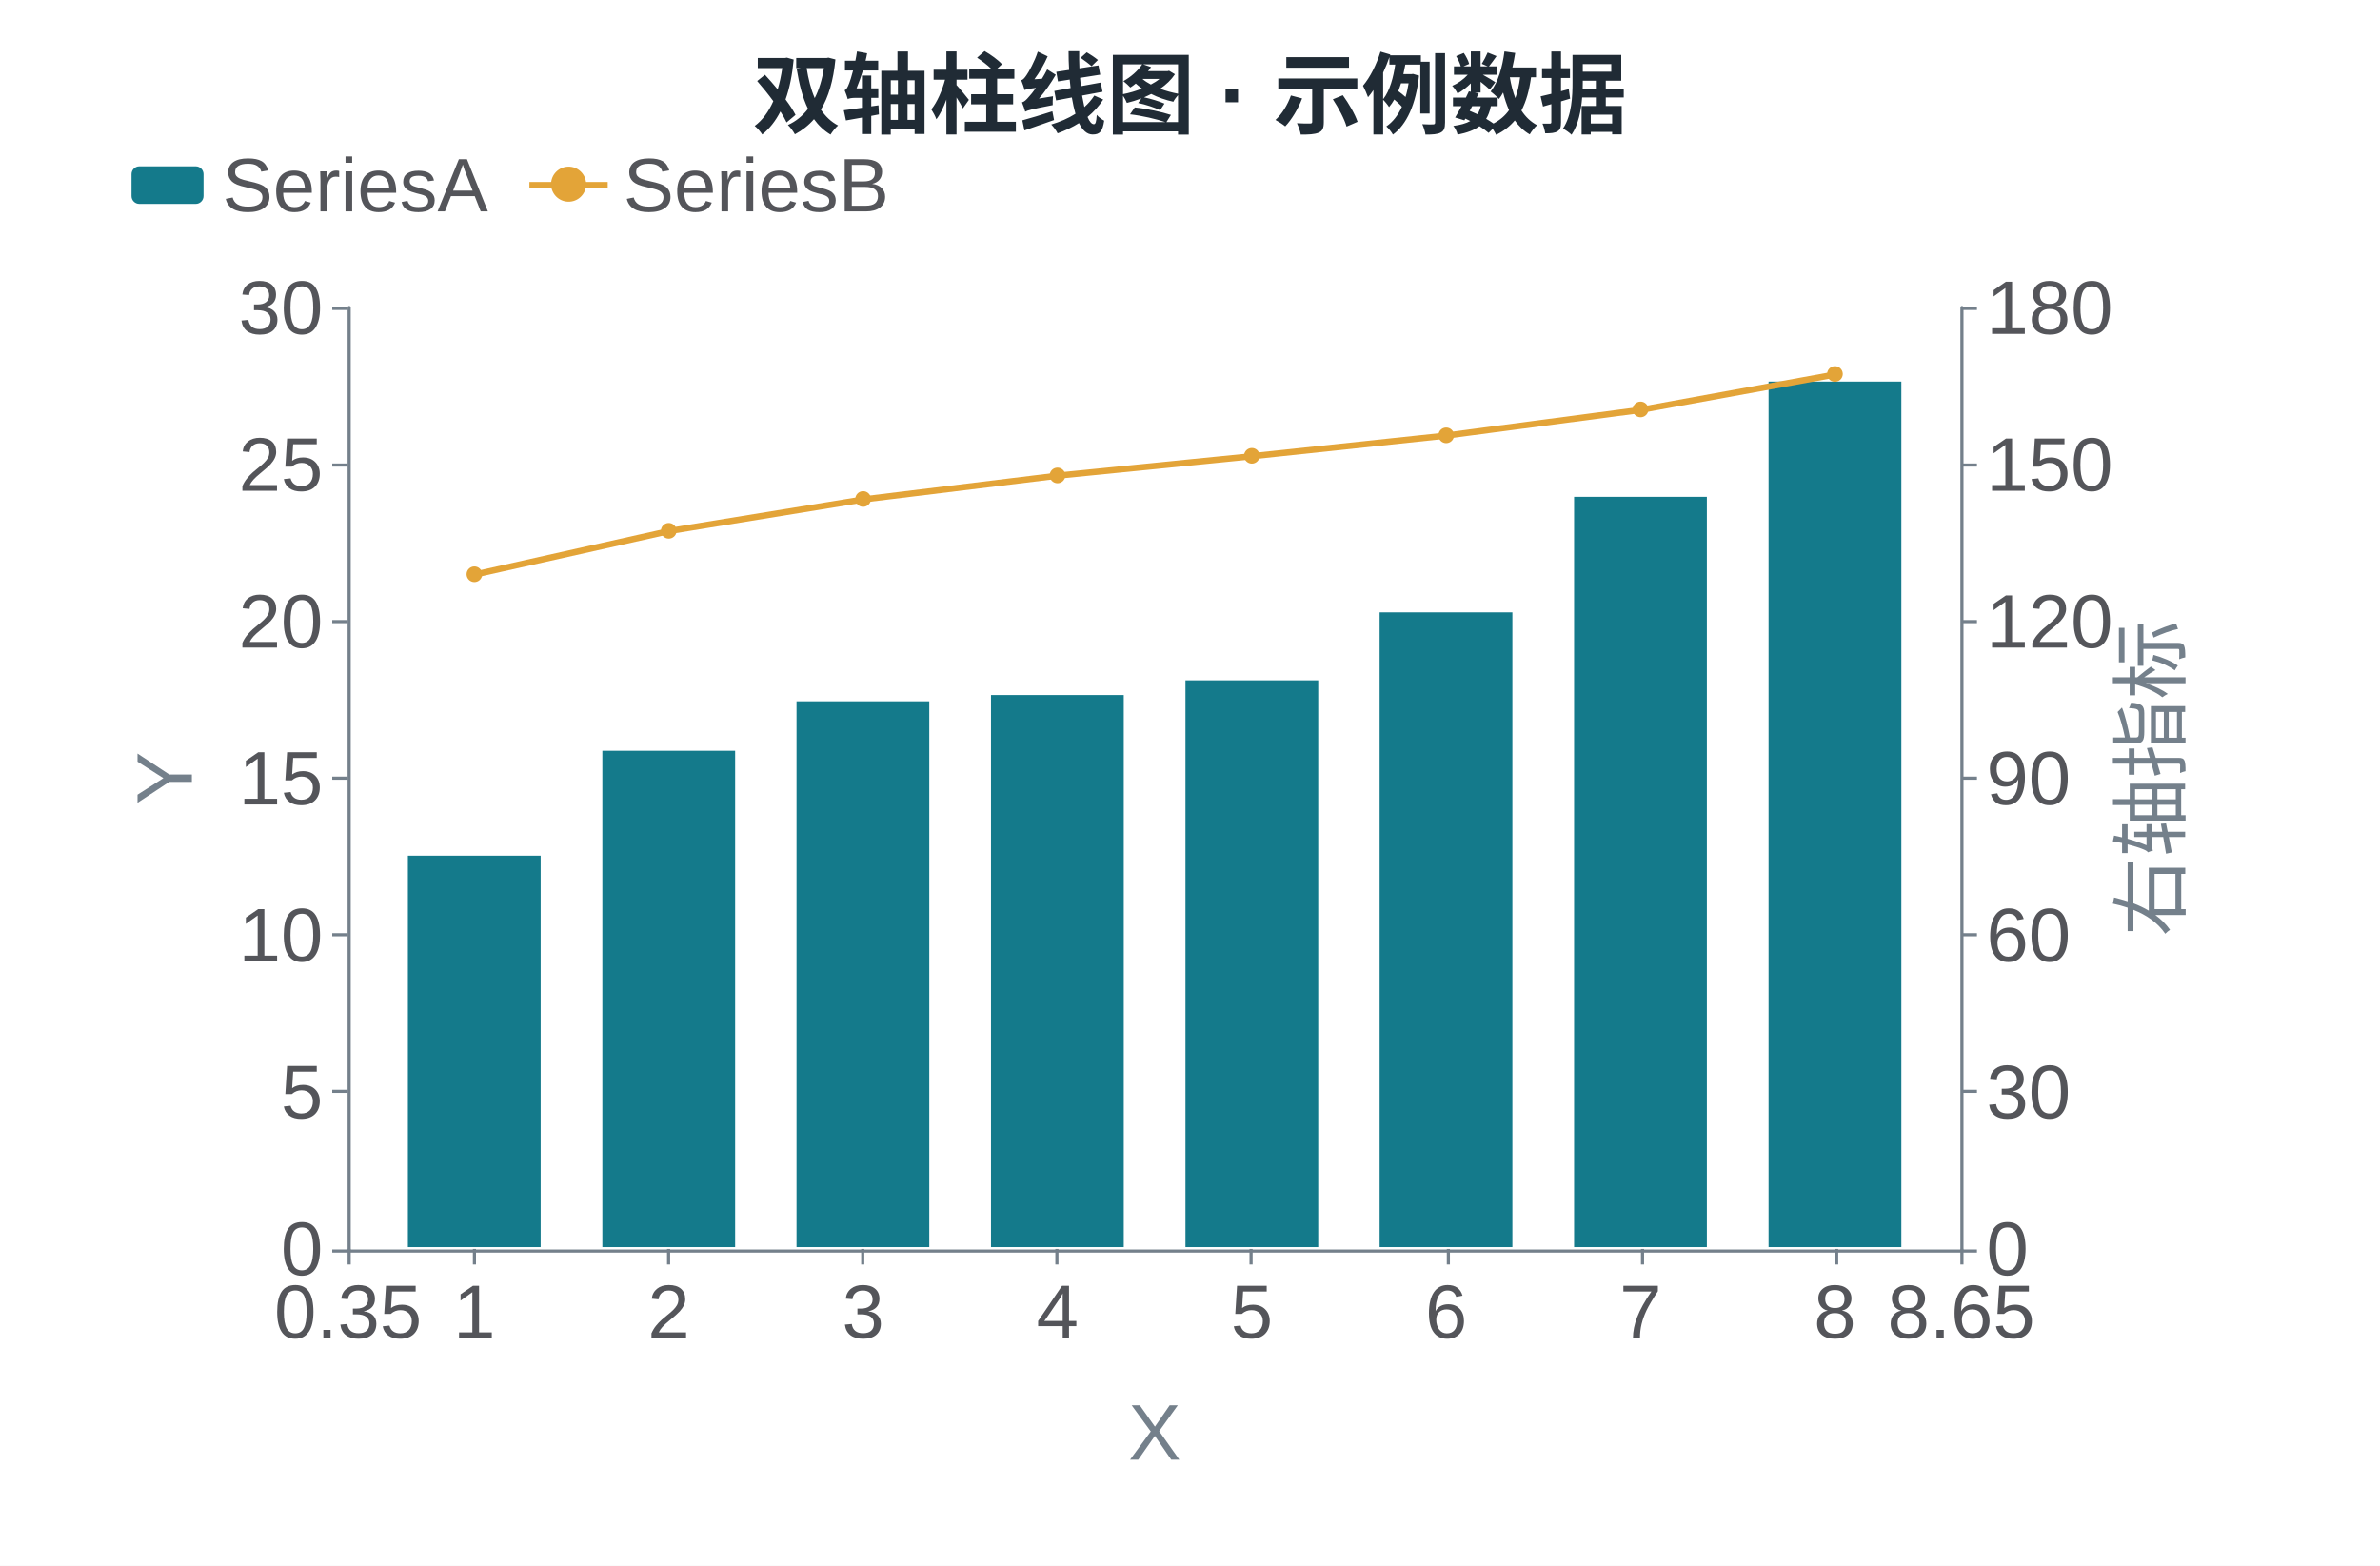
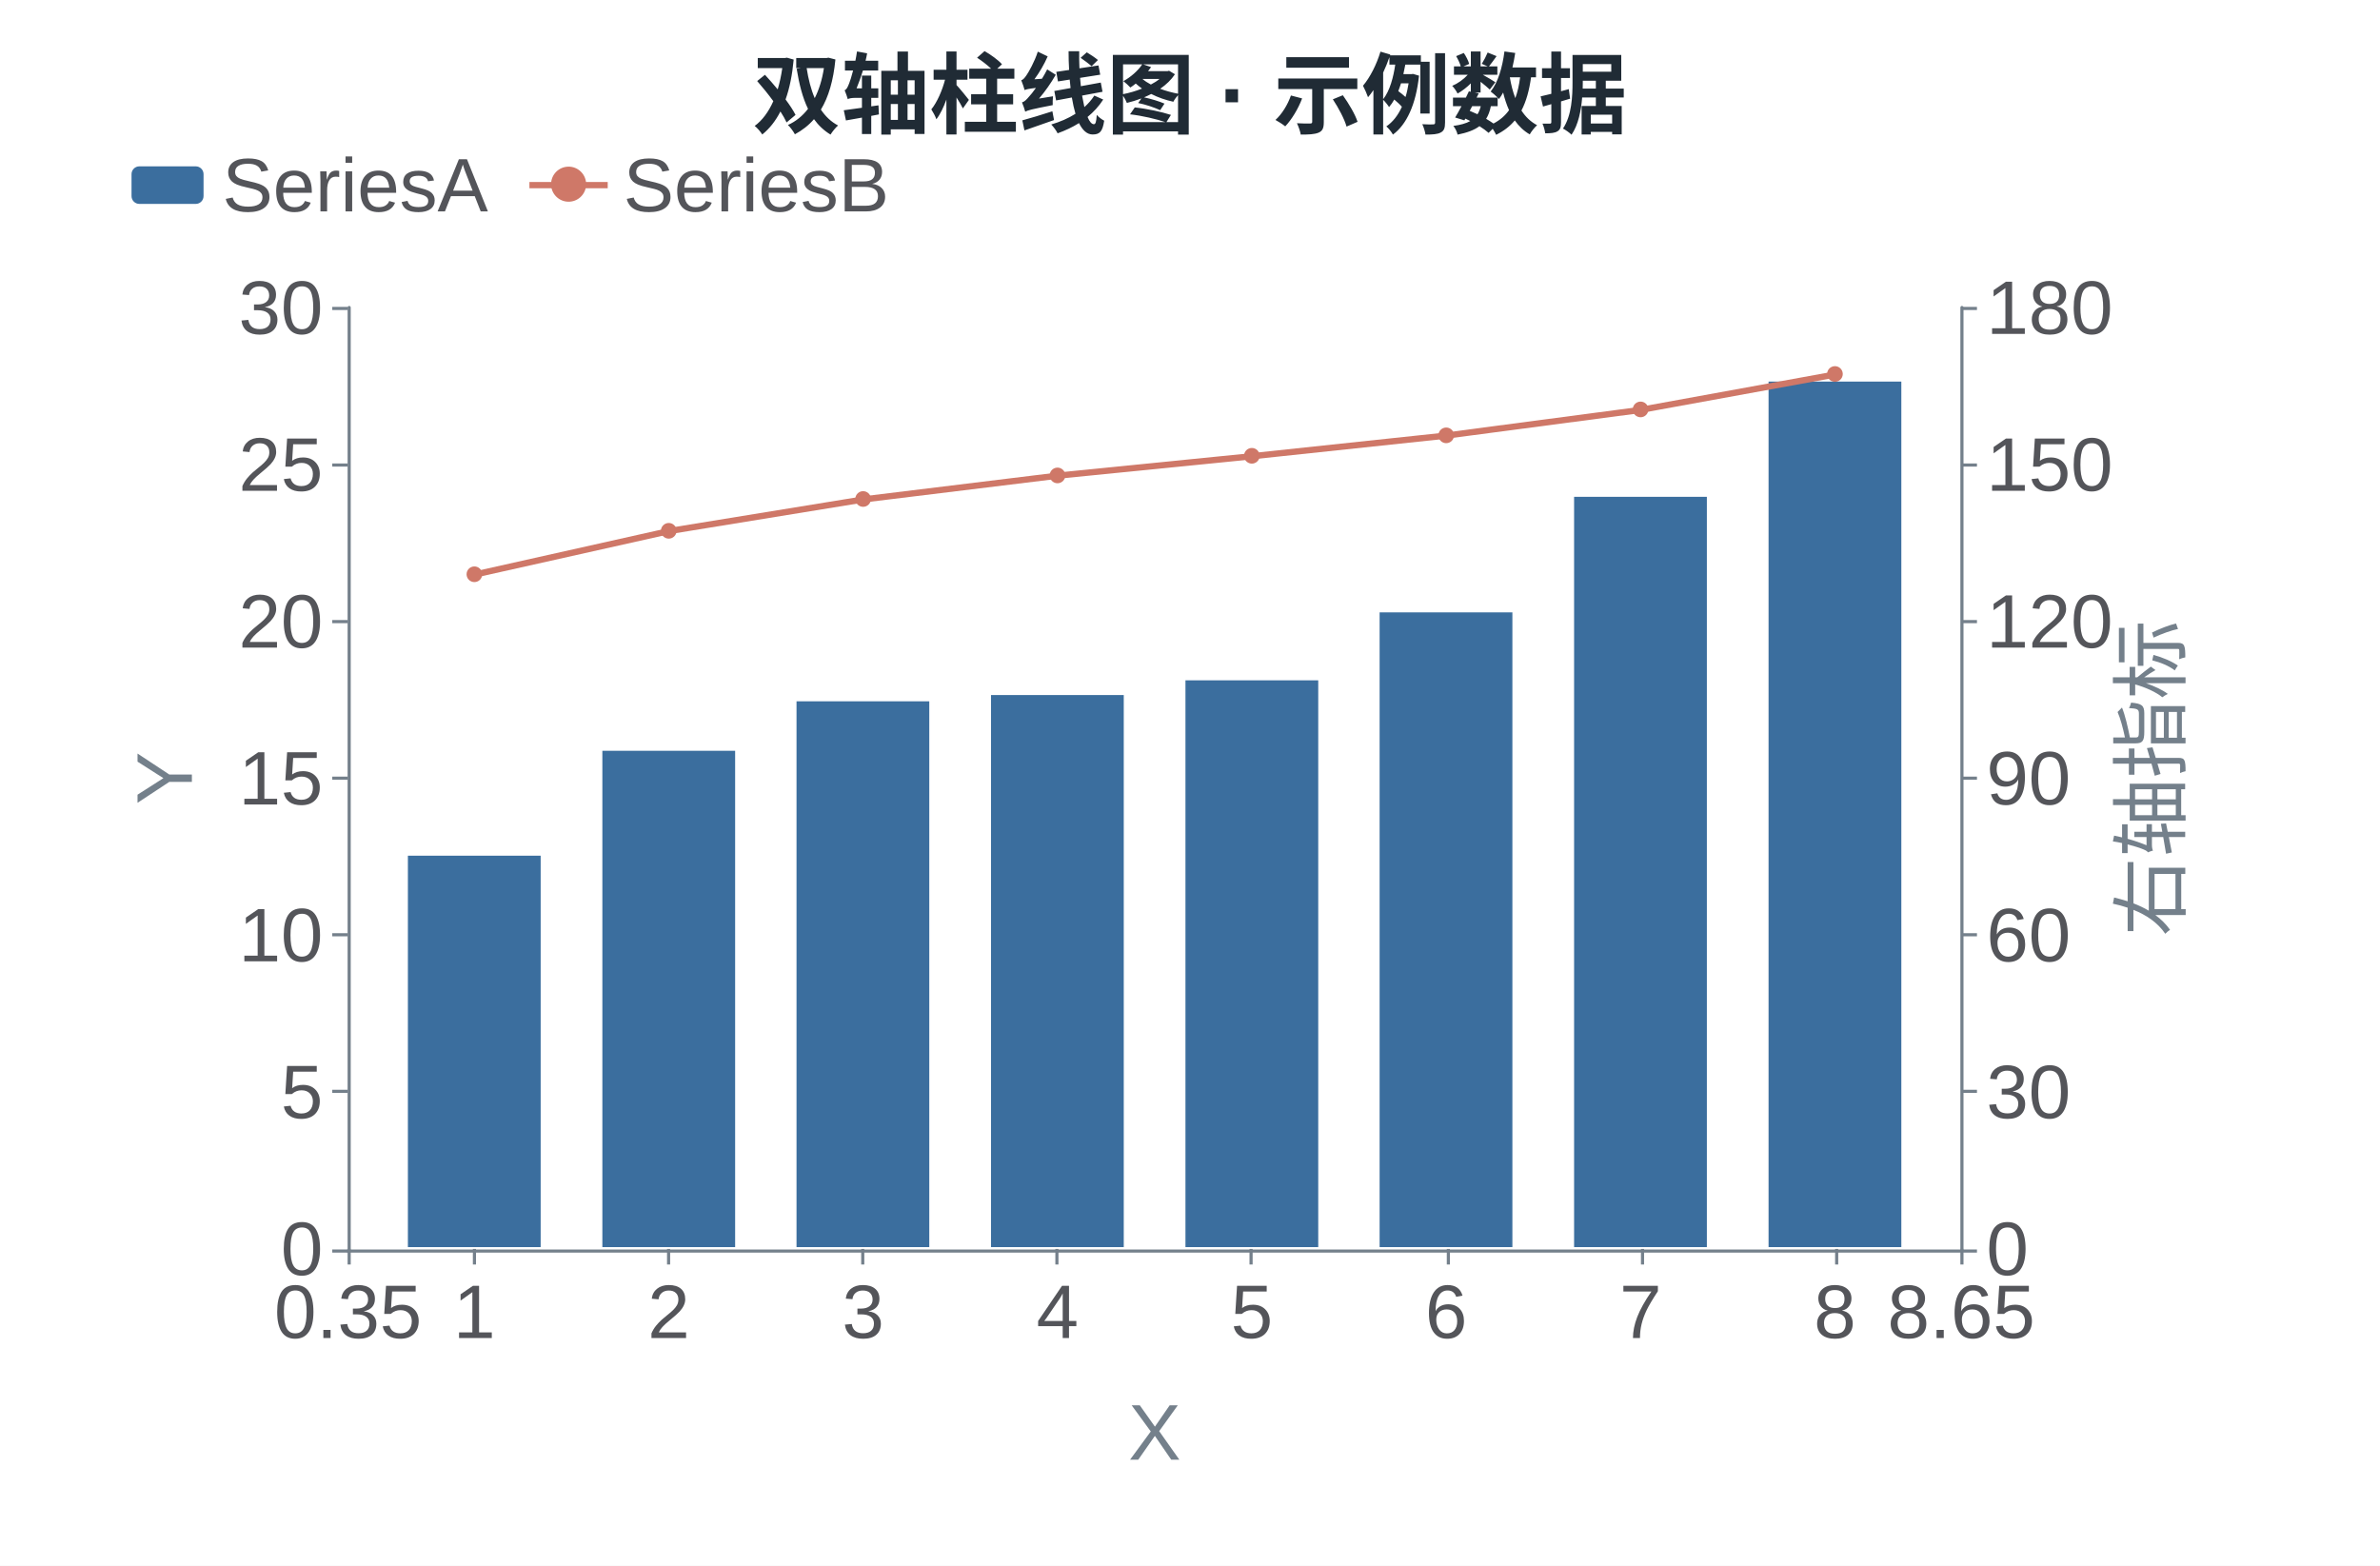
<svg xmlns="http://www.w3.org/2000/svg" width="760" height="500" version="1.1" baseProfile="full" viewBox="0 0 760 500">
  <rect width="760" height="500" x="0" y="0" fill="#fff" />
  <text dominant-baseline="central" text-anchor="middle" style="font-size:25.234px;font-family:Arial;" y="-12.617" transform="matrix(0,-1,1,0,65.1421,248.5)" fill="#74808b">Y</text>
-   <path d="M111.5 398.8L111.5 98.2" fill="none" pointer-events="visible" stroke="#74808b" stroke-linecap="round" class="zr47-cls-320" />
+   <path d="M111.5 398.8L111.5 98.2" fill="none" pointer-events="visible" stroke="#74808b" stroke-linecap="round" class="zr47-cls-315" />
  <text dominant-baseline="central" text-anchor="middle" style="font-size:25.234px;font-family:Arial;" y="12.617" transform="matrix(0,-1,1,0,672.2869,248.5)" fill="#74808b">右轴指标</text>
-   <path d="M626.5 398.8L626.5 98.2" fill="none" pointer-events="visible" stroke="#74808b" stroke-linecap="round" class="zr47-cls-320" />
+   <path d="M626.5 398.8L626.5 98.2" fill="none" pointer-events="visible" stroke="#74808b" stroke-linecap="round" class="zr47-cls-315" />
  <text dominant-baseline="central" text-anchor="middle" style="font-size:25.234px;font-family:Arial;" y="12.617" transform="translate(368.7145 444.766)" fill="#74808b">X</text>
-   <path d="M111.1 399.5L626.3 399.5" fill="none" pointer-events="visible" stroke="#74808b" stroke-linecap="round" class="zr47-cls-320" />
-   <path d="M111.1 399.5L106.1 399.5" fill="none" pointer-events="visible" stroke="#74808b" class="zr47-cls-320" />
-   <path d="M111.1 348.5L106.1 348.5" fill="none" pointer-events="visible" stroke="#74808b" class="zr47-cls-320" />
-   <path d="M111.1 298.5L106.1 298.5" fill="none" pointer-events="visible" stroke="#74808b" class="zr47-cls-320" />
-   <path d="M111.1 248.5L106.1 248.5" fill="none" pointer-events="visible" stroke="#74808b" class="zr47-cls-320" />
-   <path d="M111.1 198.5L106.1 198.5" fill="none" pointer-events="visible" stroke="#74808b" class="zr47-cls-320" />
-   <path d="M111.1 148.5L106.1 148.5" fill="none" pointer-events="visible" stroke="#74808b" class="zr47-cls-320" />
-   <path d="M111.1 98.5L106.1 98.5" fill="none" pointer-events="visible" stroke="#74808b" class="zr47-cls-320" />
-   <path d="M626.3 399.5L631.3 399.5" fill="none" pointer-events="visible" stroke="#74808b" class="zr47-cls-320" />
-   <path d="M626.3 348.5L631.3 348.5" fill="none" pointer-events="visible" stroke="#74808b" class="zr47-cls-320" />
-   <path d="M626.3 298.5L631.3 298.5" fill="none" pointer-events="visible" stroke="#74808b" class="zr47-cls-320" />
-   <path d="M626.3 248.5L631.3 248.5" fill="none" pointer-events="visible" stroke="#74808b" class="zr47-cls-320" />
-   <path d="M626.3 198.5L631.3 198.5" fill="none" pointer-events="visible" stroke="#74808b" class="zr47-cls-320" />
-   <path d="M626.3 148.5L631.3 148.5" fill="none" pointer-events="visible" stroke="#74808b" class="zr47-cls-320" />
-   <path d="M626.3 98.5L631.3 98.5" fill="none" pointer-events="visible" stroke="#74808b" class="zr47-cls-320" />
-   <path d="M111.5 398.8L111.5 403.8" fill="none" pointer-events="visible" stroke="#74808b" class="zr47-cls-320" />
-   <path d="M151.5 398.8L151.5 403.8" fill="none" pointer-events="visible" stroke="#74808b" class="zr47-cls-320" />
-   <path d="M213.5 398.8L213.5 403.8" fill="none" pointer-events="visible" stroke="#74808b" class="zr47-cls-320" />
-   <path d="M275.5 398.8L275.5 403.8" fill="none" pointer-events="visible" stroke="#74808b" class="zr47-cls-320" />
-   <path d="M337.5 398.8L337.5 403.8" fill="none" pointer-events="visible" stroke="#74808b" class="zr47-cls-320" />
-   <path d="M399.5 398.8L399.5 403.8" fill="none" pointer-events="visible" stroke="#74808b" class="zr47-cls-320" />
-   <path d="M462.5 398.8L462.5 403.8" fill="none" pointer-events="visible" stroke="#74808b" class="zr47-cls-320" />
-   <path d="M524.5 398.8L524.5 403.8" fill="none" pointer-events="visible" stroke="#74808b" class="zr47-cls-320" />
-   <path d="M586.5 398.8L586.5 403.8" fill="none" pointer-events="visible" stroke="#74808b" class="zr47-cls-320" />
-   <path d="M626.5 398.8L626.5 403.8" fill="none" pointer-events="visible" stroke="#74808b" class="zr47-cls-320" />
+   <path d="M111.1 399.5L626.3 399.5" fill="none" pointer-events="visible" stroke="#74808b" stroke-linecap="round" class="zr47-cls-315" />
+   <path d="M111.1 399.5L106.1 399.5" fill="none" pointer-events="visible" stroke="#74808b" class="zr47-cls-315" />
+   <path d="M111.1 348.5L106.1 348.5" fill="none" pointer-events="visible" stroke="#74808b" class="zr47-cls-315" />
+   <path d="M111.1 298.5L106.1 298.5" fill="none" pointer-events="visible" stroke="#74808b" class="zr47-cls-315" />
+   <path d="M111.1 248.5L106.1 248.5" fill="none" pointer-events="visible" stroke="#74808b" class="zr47-cls-315" />
+   <path d="M111.1 198.5L106.1 198.5" fill="none" pointer-events="visible" stroke="#74808b" class="zr47-cls-315" />
+   <path d="M111.1 148.5L106.1 148.5" fill="none" pointer-events="visible" stroke="#74808b" class="zr47-cls-315" />
+   <path d="M111.1 98.5L106.1 98.5" fill="none" pointer-events="visible" stroke="#74808b" class="zr47-cls-315" />
+   <path d="M626.3 399.5L631.3 399.5" fill="none" pointer-events="visible" stroke="#74808b" class="zr47-cls-315" />
+   <path d="M626.3 348.5L631.3 348.5" fill="none" pointer-events="visible" stroke="#74808b" class="zr47-cls-315" />
+   <path d="M626.3 298.5L631.3 298.5" fill="none" pointer-events="visible" stroke="#74808b" class="zr47-cls-315" />
+   <path d="M626.3 248.5L631.3 248.5" fill="none" pointer-events="visible" stroke="#74808b" class="zr47-cls-315" />
+   <path d="M626.3 198.5L631.3 198.5" fill="none" pointer-events="visible" stroke="#74808b" class="zr47-cls-315" />
+   <path d="M626.3 148.5L631.3 148.5" fill="none" pointer-events="visible" stroke="#74808b" class="zr47-cls-315" />
+   <path d="M626.3 98.5L631.3 98.5" fill="none" pointer-events="visible" stroke="#74808b" class="zr47-cls-315" />
+   <path d="M111.5 398.8L111.5 403.8" fill="none" pointer-events="visible" stroke="#74808b" class="zr47-cls-315" />
+   <path d="M151.5 398.8L151.5 403.8" fill="none" pointer-events="visible" stroke="#74808b" class="zr47-cls-315" />
+   <path d="M213.5 398.8L213.5 403.8" fill="none" pointer-events="visible" stroke="#74808b" class="zr47-cls-315" />
+   <path d="M275.5 398.8L275.5 403.8" fill="none" pointer-events="visible" stroke="#74808b" class="zr47-cls-315" />
+   <path d="M337.5 398.8L337.5 403.8" fill="none" pointer-events="visible" stroke="#74808b" class="zr47-cls-315" />
+   <path d="M399.5 398.8L399.5 403.8" fill="none" pointer-events="visible" stroke="#74808b" class="zr47-cls-315" />
+   <path d="M462.5 398.8L462.5 403.8" fill="none" pointer-events="visible" stroke="#74808b" class="zr47-cls-315" />
+   <path d="M524.5 398.8L524.5 403.8" fill="none" pointer-events="visible" stroke="#74808b" class="zr47-cls-315" />
+   <path d="M586.5 398.8L586.5 403.8" fill="none" pointer-events="visible" stroke="#74808b" class="zr47-cls-315" />
+   <path d="M626.5 398.8L626.5 403.8" fill="none" pointer-events="visible" stroke="#74808b" class="zr47-cls-315" />
  <text dominant-baseline="central" text-anchor="end" style="font-size:24.234px;font-family:Arial;" transform="translate(103.1421 398.766)" fill="#54555a">0</text>
  <text dominant-baseline="central" text-anchor="end" style="font-size:24.234px;font-family:Arial;" transform="translate(103.1421 348.6773)" fill="#54555a">5</text>
  <text dominant-baseline="central" text-anchor="end" style="font-size:24.234px;font-family:Arial;" transform="translate(103.1421 298.5887)" fill="#54555a">10</text>
  <text dominant-baseline="central" text-anchor="end" style="font-size:24.234px;font-family:Arial;" transform="translate(103.1421 248.5)" fill="#54555a">15</text>
  <text dominant-baseline="central" text-anchor="end" style="font-size:24.234px;font-family:Arial;" transform="translate(103.1421 198.4113)" fill="#54555a">20</text>
  <text dominant-baseline="central" text-anchor="end" style="font-size:24.234px;font-family:Arial;" transform="translate(103.1421 148.3227)" fill="#54555a">25</text>
  <text dominant-baseline="central" text-anchor="end" style="font-size:24.234px;font-family:Arial;" transform="translate(103.1421 98.234)" fill="#54555a">30</text>
  <text dominant-baseline="central" text-anchor="start" style="font-size:24.234px;font-family:Arial;" transform="translate(634.2869 398.766)" fill="#54555a">0</text>
  <text dominant-baseline="central" text-anchor="start" style="font-size:24.234px;font-family:Arial;" transform="translate(634.2869 348.6773)" fill="#54555a">30</text>
  <text dominant-baseline="central" text-anchor="start" style="font-size:24.234px;font-family:Arial;" transform="translate(634.2869 298.5887)" fill="#54555a">60</text>
  <text dominant-baseline="central" text-anchor="start" style="font-size:24.234px;font-family:Arial;" transform="translate(634.2869 248.5)" fill="#54555a">90</text>
  <text dominant-baseline="central" text-anchor="start" style="font-size:24.234px;font-family:Arial;" transform="translate(634.2869 198.4113)" fill="#54555a">120</text>
  <text dominant-baseline="central" text-anchor="start" style="font-size:24.234px;font-family:Arial;" transform="translate(634.2869 148.3227)" fill="#54555a">150</text>
  <text dominant-baseline="central" text-anchor="start" style="font-size:24.234px;font-family:Arial;" transform="translate(634.2869 98.234)" fill="#54555a">180</text>
  <text dominant-baseline="central" text-anchor="middle" style="font-size:24.234px;font-family:Arial;" y="12.117" transform="translate(111.1421 406.766)" fill="#54555a">0.35</text>
  <text dominant-baseline="central" text-anchor="middle" style="font-size:24.234px;font-family:Arial;" y="12.117" transform="translate(151.4847 406.766)" fill="#54555a">1</text>
  <text dominant-baseline="central" text-anchor="middle" style="font-size:24.234px;font-family:Arial;" y="12.117" transform="translate(213.5504 406.766)" fill="#54555a">2</text>
  <text dominant-baseline="central" text-anchor="middle" style="font-size:24.234px;font-family:Arial;" y="12.117" transform="translate(275.616 406.766)" fill="#54555a">3</text>
  <text dominant-baseline="central" text-anchor="middle" style="font-size:24.234px;font-family:Arial;" y="12.117" transform="translate(337.6817 406.766)" fill="#54555a">4</text>
  <text dominant-baseline="central" text-anchor="middle" style="font-size:24.234px;font-family:Arial;" y="12.117" transform="translate(399.7473 406.766)" fill="#54555a">5</text>
  <text dominant-baseline="central" text-anchor="middle" style="font-size:24.234px;font-family:Arial;" y="12.117" transform="translate(461.8129 406.766)" fill="#54555a">6</text>
  <text dominant-baseline="central" text-anchor="middle" style="font-size:24.234px;font-family:Arial;" y="12.117" transform="translate(523.8786 406.766)" fill="#54555a">7</text>
  <text dominant-baseline="central" text-anchor="middle" style="font-size:24.234px;font-family:Arial;" y="12.117" transform="translate(585.9442 406.766)" fill="#54555a">8</text>
  <text dominant-baseline="central" text-anchor="middle" style="font-size:24.234px;font-family:Arial;" y="12.117" transform="translate(626.2869 406.766)" fill="#54555a">8.65</text>
-   <path d="M130 398.5l42.9 0l0 -125.5l-42.9 0Z" fill="#147a8b" stroke="#fff" stroke-width="0.5" ecmeta_series_index="0" ecmeta_data_index="0" ecmeta_ssr_type="chart" class="zr47-cls-321" />
-   <path d="M192.1 398.5l42.9 0l0 -159l-42.9 0Z" fill="#147a8b" stroke="#fff" stroke-width="0.5" ecmeta_series_index="0" ecmeta_data_index="1" ecmeta_ssr_type="chart" class="zr47-cls-321" />
-   <path d="M254.1 398.5l42.9 0l0 -174.8l-42.9 0Z" fill="#147a8b" stroke="#fff" stroke-width="0.5" ecmeta_series_index="0" ecmeta_data_index="2" ecmeta_ssr_type="chart" class="zr47-cls-321" />
-   <path d="M316.2 398.5l42.9 0l0 -176.8l-42.9 0Z" fill="#147a8b" stroke="#fff" stroke-width="0.5" ecmeta_series_index="0" ecmeta_data_index="3" ecmeta_ssr_type="chart" class="zr47-cls-321" />
-   <path d="M378.3 398.5l42.9 0l0 -181.5l-42.9 0Z" fill="#147a8b" stroke="#fff" stroke-width="0.5" ecmeta_series_index="0" ecmeta_data_index="4" ecmeta_ssr_type="chart" class="zr47-cls-321" />
-   <path d="M440.3 398.5l42.9 0l0 -203.2l-42.9 0Z" fill="#147a8b" stroke="#fff" stroke-width="0.5" ecmeta_series_index="0" ecmeta_data_index="5" ecmeta_ssr_type="chart" class="zr47-cls-321" />
-   <path d="M502.4 398.5l42.9 0l0 -240.1l-42.9 0Z" fill="#147a8b" stroke="#fff" stroke-width="0.5" ecmeta_series_index="0" ecmeta_data_index="6" ecmeta_ssr_type="chart" class="zr47-cls-321" />
-   <path d="M564.5 398.5l42.9 0l0 -276.9l-42.9 0Z" fill="#147a8b" stroke="#fff" stroke-width="0.5" ecmeta_series_index="0" ecmeta_data_index="7" ecmeta_ssr_type="chart" class="zr47-cls-321" />
+   <path d="M130 398.5l42.9 0l0 -125.5l-42.9 0Z" fill="#3B6E9E" stroke="#fff" stroke-width="0.5" ecmeta_series_index="0" ecmeta_data_index="0" ecmeta_ssr_type="chart" class="zr47-cls-316" />
+   <path d="M192.1 398.5l42.9 0l0 -159l-42.9 0Z" fill="#3B6E9E" stroke="#fff" stroke-width="0.5" ecmeta_series_index="0" ecmeta_data_index="1" ecmeta_ssr_type="chart" class="zr47-cls-316" />
+   <path d="M254.1 398.5l42.9 0l0 -174.8l-42.9 0Z" fill="#3B6E9E" stroke="#fff" stroke-width="0.5" ecmeta_series_index="0" ecmeta_data_index="2" ecmeta_ssr_type="chart" class="zr47-cls-316" />
+   <path d="M316.2 398.5l42.9 0l0 -176.8l-42.9 0Z" fill="#3B6E9E" stroke="#fff" stroke-width="0.5" ecmeta_series_index="0" ecmeta_data_index="3" ecmeta_ssr_type="chart" class="zr47-cls-316" />
+   <path d="M378.3 398.5l42.9 0l0 -181.5l-42.9 0Z" fill="#3B6E9E" stroke="#fff" stroke-width="0.5" ecmeta_series_index="0" ecmeta_data_index="4" ecmeta_ssr_type="chart" class="zr47-cls-316" />
+   <path d="M440.3 398.5l42.9 0l0 -203.2l-42.9 0Z" fill="#3B6E9E" stroke="#fff" stroke-width="0.5" ecmeta_series_index="0" ecmeta_data_index="5" ecmeta_ssr_type="chart" class="zr47-cls-316" />
+   <path d="M502.4 398.5l42.9 0l0 -240.1l-42.9 0Z" fill="#3B6E9E" stroke="#fff" stroke-width="0.5" ecmeta_series_index="0" ecmeta_data_index="6" ecmeta_ssr_type="chart" class="zr47-cls-316" />
+   <path d="M564.5 398.5l42.9 0l0 -276.9l-42.9 0Z" fill="#3B6E9E" stroke="#fff" stroke-width="0.5" ecmeta_series_index="0" ecmeta_data_index="7" ecmeta_ssr_type="chart" class="zr47-cls-316" />
  <g clip-path="url(#zr47-c0)">
-     <path d="M151.5 183.5L213.6 169.6L275.6 159.5L337.7 151.9L399.7 145.7L461.8 139.1L523.9 130.9L585.9 119.6" fill="none" pointer-events="visible" stroke="#e3a438" stroke-width="2" stroke-linejoin="bevel" class="zr47-cls-323" />
+     <path d="M151.5 183.5L213.6 169.6L275.6 159.5L337.7 151.9L399.7 145.7L461.8 139.1L523.9 130.9L585.9 119.6" fill="none" pointer-events="visible" stroke="#CF7868" stroke-width="2" stroke-linejoin="bevel" class="zr47-cls-318" />
  </g>
-   <path d="M1 0A1 1 0 1 1 1 -0.1A1 1 0 0 1 1 0" transform="matrix(2.5,0,0,2.5,151.4847,183.5075)" fill="#e3a438" stroke="#fff" stroke-width="0" ecmeta_series_index="1" ecmeta_data_index="0" ecmeta_ssr_type="chart" class="zr47-cls-324" />
-   <path d="M1 0A1 1 0 1 1 1 -0.1A1 1 0 0 1 1 0" transform="matrix(2.5,0,0,2.5,213.5504,169.6301)" fill="#e3a438" stroke="#fff" stroke-width="0" ecmeta_series_index="1" ecmeta_data_index="1" ecmeta_ssr_type="chart" class="zr47-cls-324" />
-   <path d="M1 0A1 1 0 1 1 1 -0.1A1 1 0 0 1 1 0" transform="matrix(2.5,0,0,2.5,275.616,159.4725)" fill="#e3a438" stroke="#fff" stroke-width="0" ecmeta_series_index="1" ecmeta_data_index="2" ecmeta_ssr_type="chart" class="zr47-cls-324" />
-   <path d="M1 0A1 1 0 1 1 1 -0.1A1 1 0 0 1 1 0" transform="matrix(2.5,0,0,2.5,337.6817,151.9473)" fill="#e3a438" stroke="#fff" stroke-width="0" ecmeta_series_index="1" ecmeta_data_index="3" ecmeta_ssr_type="chart" class="zr47-cls-324" />
-   <path d="M1 0A1 1 0 1 1 1 -0.1A1 1 0 0 1 1 0" transform="matrix(2.5,0,0,2.5,399.7473,145.6773)" fill="#e3a438" stroke="#fff" stroke-width="0" ecmeta_series_index="1" ecmeta_data_index="4" ecmeta_ssr_type="chart" class="zr47-cls-324" />
-   <path d="M1 0A1 1 0 1 1 1 -0.1A1 1 0 0 1 1 0" transform="matrix(2.5,0,0,2.5,461.813,139.1471)" fill="#e3a438" stroke="#fff" stroke-width="0" ecmeta_series_index="1" ecmeta_data_index="5" ecmeta_ssr_type="chart" class="zr47-cls-324" />
-   <path d="M1 0A1 1 0 1 1 1 -0.1A1 1 0 0 1 1 0" transform="matrix(2.5,0,0,2.5,523.8786,130.87)" fill="#e3a438" stroke="#fff" stroke-width="0" ecmeta_series_index="1" ecmeta_data_index="6" ecmeta_ssr_type="chart" class="zr47-cls-324" />
-   <path d="M1 0A1 1 0 1 1 1 -0.1A1 1 0 0 1 1 0" transform="matrix(2.5,0,0,2.5,585.9442,119.5515)" fill="#e3a438" stroke="#fff" stroke-width="0" ecmeta_series_index="1" ecmeta_data_index="7" ecmeta_ssr_type="chart" class="zr47-cls-324" />
-   <path d="M-5 -5l254.1 0l0 34.2l-254.1 0Z" transform="translate(40 47)" fill="rgb(0,0,0)" fill-opacity="0" stroke="#b7b9be" stroke-width="0" class="zr47-cls-320" />
-   <path d="M3.5 0L21.5 0A3.5 3.5 0 0 1 25 3.5L25 10.5A3.5 3.5 0 0 1 21.5 14L3.5 14A3.5 3.5 0 0 1 0 10.5L0 3.5A3.5 3.5 0 0 1 3.5 0" transform="translate(41 52.117)" fill="#147a8b" stroke="#fff" stroke-width="2" stroke-linecap="butt" stroke-miterlimit="10" ecmeta_series_index="0" ecmeta_data_index="0" ecmeta_ssr_type="legend" ecmeta_silent="true" class="zr47-cls-320" />
+   <path d="M1 0A1 1 0 1 1 1 -0.1A1 1 0 0 1 1 0" transform="matrix(2.5,0,0,2.5,151.4847,183.5075)" fill="#CF7868" stroke="#fff" stroke-width="0" ecmeta_series_index="1" ecmeta_data_index="0" ecmeta_ssr_type="chart" class="zr47-cls-319" />
+   <path d="M1 0A1 1 0 1 1 1 -0.1A1 1 0 0 1 1 0" transform="matrix(2.5,0,0,2.5,213.5504,169.6301)" fill="#CF7868" stroke="#fff" stroke-width="0" ecmeta_series_index="1" ecmeta_data_index="1" ecmeta_ssr_type="chart" class="zr47-cls-319" />
+   <path d="M1 0A1 1 0 1 1 1 -0.1A1 1 0 0 1 1 0" transform="matrix(2.5,0,0,2.5,275.616,159.4725)" fill="#CF7868" stroke="#fff" stroke-width="0" ecmeta_series_index="1" ecmeta_data_index="2" ecmeta_ssr_type="chart" class="zr47-cls-319" />
+   <path d="M1 0A1 1 0 1 1 1 -0.1A1 1 0 0 1 1 0" transform="matrix(2.5,0,0,2.5,337.6817,151.9473)" fill="#CF7868" stroke="#fff" stroke-width="0" ecmeta_series_index="1" ecmeta_data_index="3" ecmeta_ssr_type="chart" class="zr47-cls-319" />
+   <path d="M1 0A1 1 0 1 1 1 -0.1A1 1 0 0 1 1 0" transform="matrix(2.5,0,0,2.5,399.7473,145.6773)" fill="#CF7868" stroke="#fff" stroke-width="0" ecmeta_series_index="1" ecmeta_data_index="4" ecmeta_ssr_type="chart" class="zr47-cls-319" />
+   <path d="M1 0A1 1 0 1 1 1 -0.1A1 1 0 0 1 1 0" transform="matrix(2.5,0,0,2.5,461.813,139.1471)" fill="#CF7868" stroke="#fff" stroke-width="0" ecmeta_series_index="1" ecmeta_data_index="5" ecmeta_ssr_type="chart" class="zr47-cls-319" />
+   <path d="M1 0A1 1 0 1 1 1 -0.1A1 1 0 0 1 1 0" transform="matrix(2.5,0,0,2.5,523.8786,130.87)" fill="#CF7868" stroke="#fff" stroke-width="0" ecmeta_series_index="1" ecmeta_data_index="6" ecmeta_ssr_type="chart" class="zr47-cls-319" />
+   <path d="M1 0A1 1 0 1 1 1 -0.1A1 1 0 0 1 1 0" transform="matrix(2.5,0,0,2.5,585.9442,119.5515)" fill="#CF7868" stroke="#fff" stroke-width="0" ecmeta_series_index="1" ecmeta_data_index="7" ecmeta_ssr_type="chart" class="zr47-cls-319" />
+   <path d="M-5 -5l254.1 0l0 34.2l-254.1 0Z" transform="translate(40 47)" fill="rgb(0,0,0)" fill-opacity="0" stroke="#b7b9be" stroke-width="0" class="zr47-cls-315" />
+   <path d="M3.5 0L21.5 0A3.5 3.5 0 0 1 25 3.5L25 10.5A3.5 3.5 0 0 1 21.5 14L3.5 14A3.5 3.5 0 0 1 0 10.5L0 3.5A3.5 3.5 0 0 1 3.5 0" transform="translate(41 52.117)" fill="#3B6E9E" stroke="#fff" stroke-width="2" stroke-linecap="butt" stroke-miterlimit="10" ecmeta_series_index="0" ecmeta_data_index="0" ecmeta_ssr_type="legend" ecmeta_silent="true" class="zr47-cls-315" />
  <text dominant-baseline="central" text-anchor="start" style="font-size:24.234px;font-family:Arial;" x="30" y="7" transform="translate(41 52.117)" fill="#54555a">SeriesA</text>
-   <path d="M-1 -5.1l116.1 0l0 24.2l-116.1 0Z" transform="translate(41 52.117)" fill="none" pointer-events="visible" ecmeta_series_index="0" ecmeta_data_index="0" ecmeta_ssr_type="legend" ecmeta_silent="true" class="zr47-cls-320" />
-   <path d="M0 7L25 7" transform="translate(169.0613 52.117)" fill="#000" stroke="#e3a438" stroke-width="2" stroke-linecap="butt" stroke-miterlimit="10" class="zr47-cls-320" />
-   <path d="M18.1 7A5.6 5.6 0 1 1 18.1 6.4A5.6 5.6 0 0 1 18.1 7" transform="translate(169.0613 52.117)" fill="#e3a438" stroke="#fff" stroke-width="0" stroke-linecap="butt" stroke-miterlimit="10" class="zr47-cls-320" />
+   <path d="M-1 -5.1l116.1 0l0 24.2l-116.1 0Z" transform="translate(41 52.117)" fill="none" pointer-events="visible" ecmeta_series_index="0" ecmeta_data_index="0" ecmeta_ssr_type="legend" ecmeta_silent="true" class="zr47-cls-315" />
+   <path d="M0 7L25 7" transform="translate(169.0613 52.117)" fill="#000" stroke="#CF7868" stroke-width="2" stroke-linecap="butt" stroke-miterlimit="10" class="zr47-cls-315" />
+   <path d="M18.1 7A5.6 5.6 0 1 1 18.1 6.4A5.6 5.6 0 0 1 18.1 7" transform="translate(169.0613 52.117)" fill="#CF7868" stroke="#fff" stroke-width="0" stroke-linecap="butt" stroke-miterlimit="10" class="zr47-cls-315" />
  <text dominant-baseline="central" text-anchor="start" style="font-size:24.234px;font-family:Arial;" x="30" y="7" transform="translate(169.0613 52.117)" fill="#54555a">SeriesB</text>
-   <path d="M-1 -5.1l116.1 0l0 24.2l-116.1 0Z" transform="translate(169.0613 52.117)" fill="none" pointer-events="visible" ecmeta_series_index="1" ecmeta_data_index="1" ecmeta_ssr_type="legend" ecmeta_silent="true" class="zr47-cls-320" />
-   <path d="M-154.1 -5l308.2 0l0 38.2l-308.2 0Z" transform="translate(380 14)" fill="rgb(0,0,0)" fill-opacity="0" stroke="#3c3c41" stroke-width="0" class="zr47-cls-320" />
+   <path d="M-1 -5.1l116.1 0l0 24.2l-116.1 0Z" transform="translate(169.0613 52.117)" fill="none" pointer-events="visible" ecmeta_series_index="1" ecmeta_data_index="1" ecmeta_ssr_type="legend" ecmeta_silent="true" class="zr47-cls-315" />
+   <path d="M-154.1 -5l308.2 0l0 38.2l-308.2 0Z" transform="translate(380 14)" fill="rgb(0,0,0)" fill-opacity="0" stroke="#3c3c41" stroke-width="0" class="zr47-cls-315" />
  <text dominant-baseline="central" text-anchor="middle" style="font-size:28.234px;font-family:Arial;font-weight:bold;" xml:space="preserve" y="14.117" transform="translate(380 14)" fill="#202b35">双轴柱线图 · 示例数据</text>
  <defs>
    <clipPath id="zr47-c0">
-       <path d="M110 97.2l519 0l0 302.5l-519 0Z" fill="#000" class="zr47-cls-322" />
+       <path d="M110 97.2l519 0l0 302.5l-519 0Z" fill="#000" class="zr47-cls-317" />
    </clipPath>
  </defs>
  <style>
- .zr47-cls-320:hover {
+ .zr47-cls-315:hover {
pointer-events:none;
}
- .zr47-cls-321:hover {
+ .zr47-cls-316:hover {
cursor:pointer;
- fill:rgba(22,134,152,1);
+ fill:rgba(64,121,173,1);
}
- .zr47-cls-322:hover {
+ .zr47-cls-317:hover {
cursor:pointer;
fill:rgba(0,0,0,1);
}
- .zr47-cls-323:hover {
+ .zr47-cls-318:hover {
cursor:pointer;
}
- .zr47-cls-324:hover {
+ .zr47-cls-319:hover {
cursor:pointer;
- fill:rgba(249,180,61,1);
+ fill:rgba(227,132,114,1);
}



</style>
</svg>
